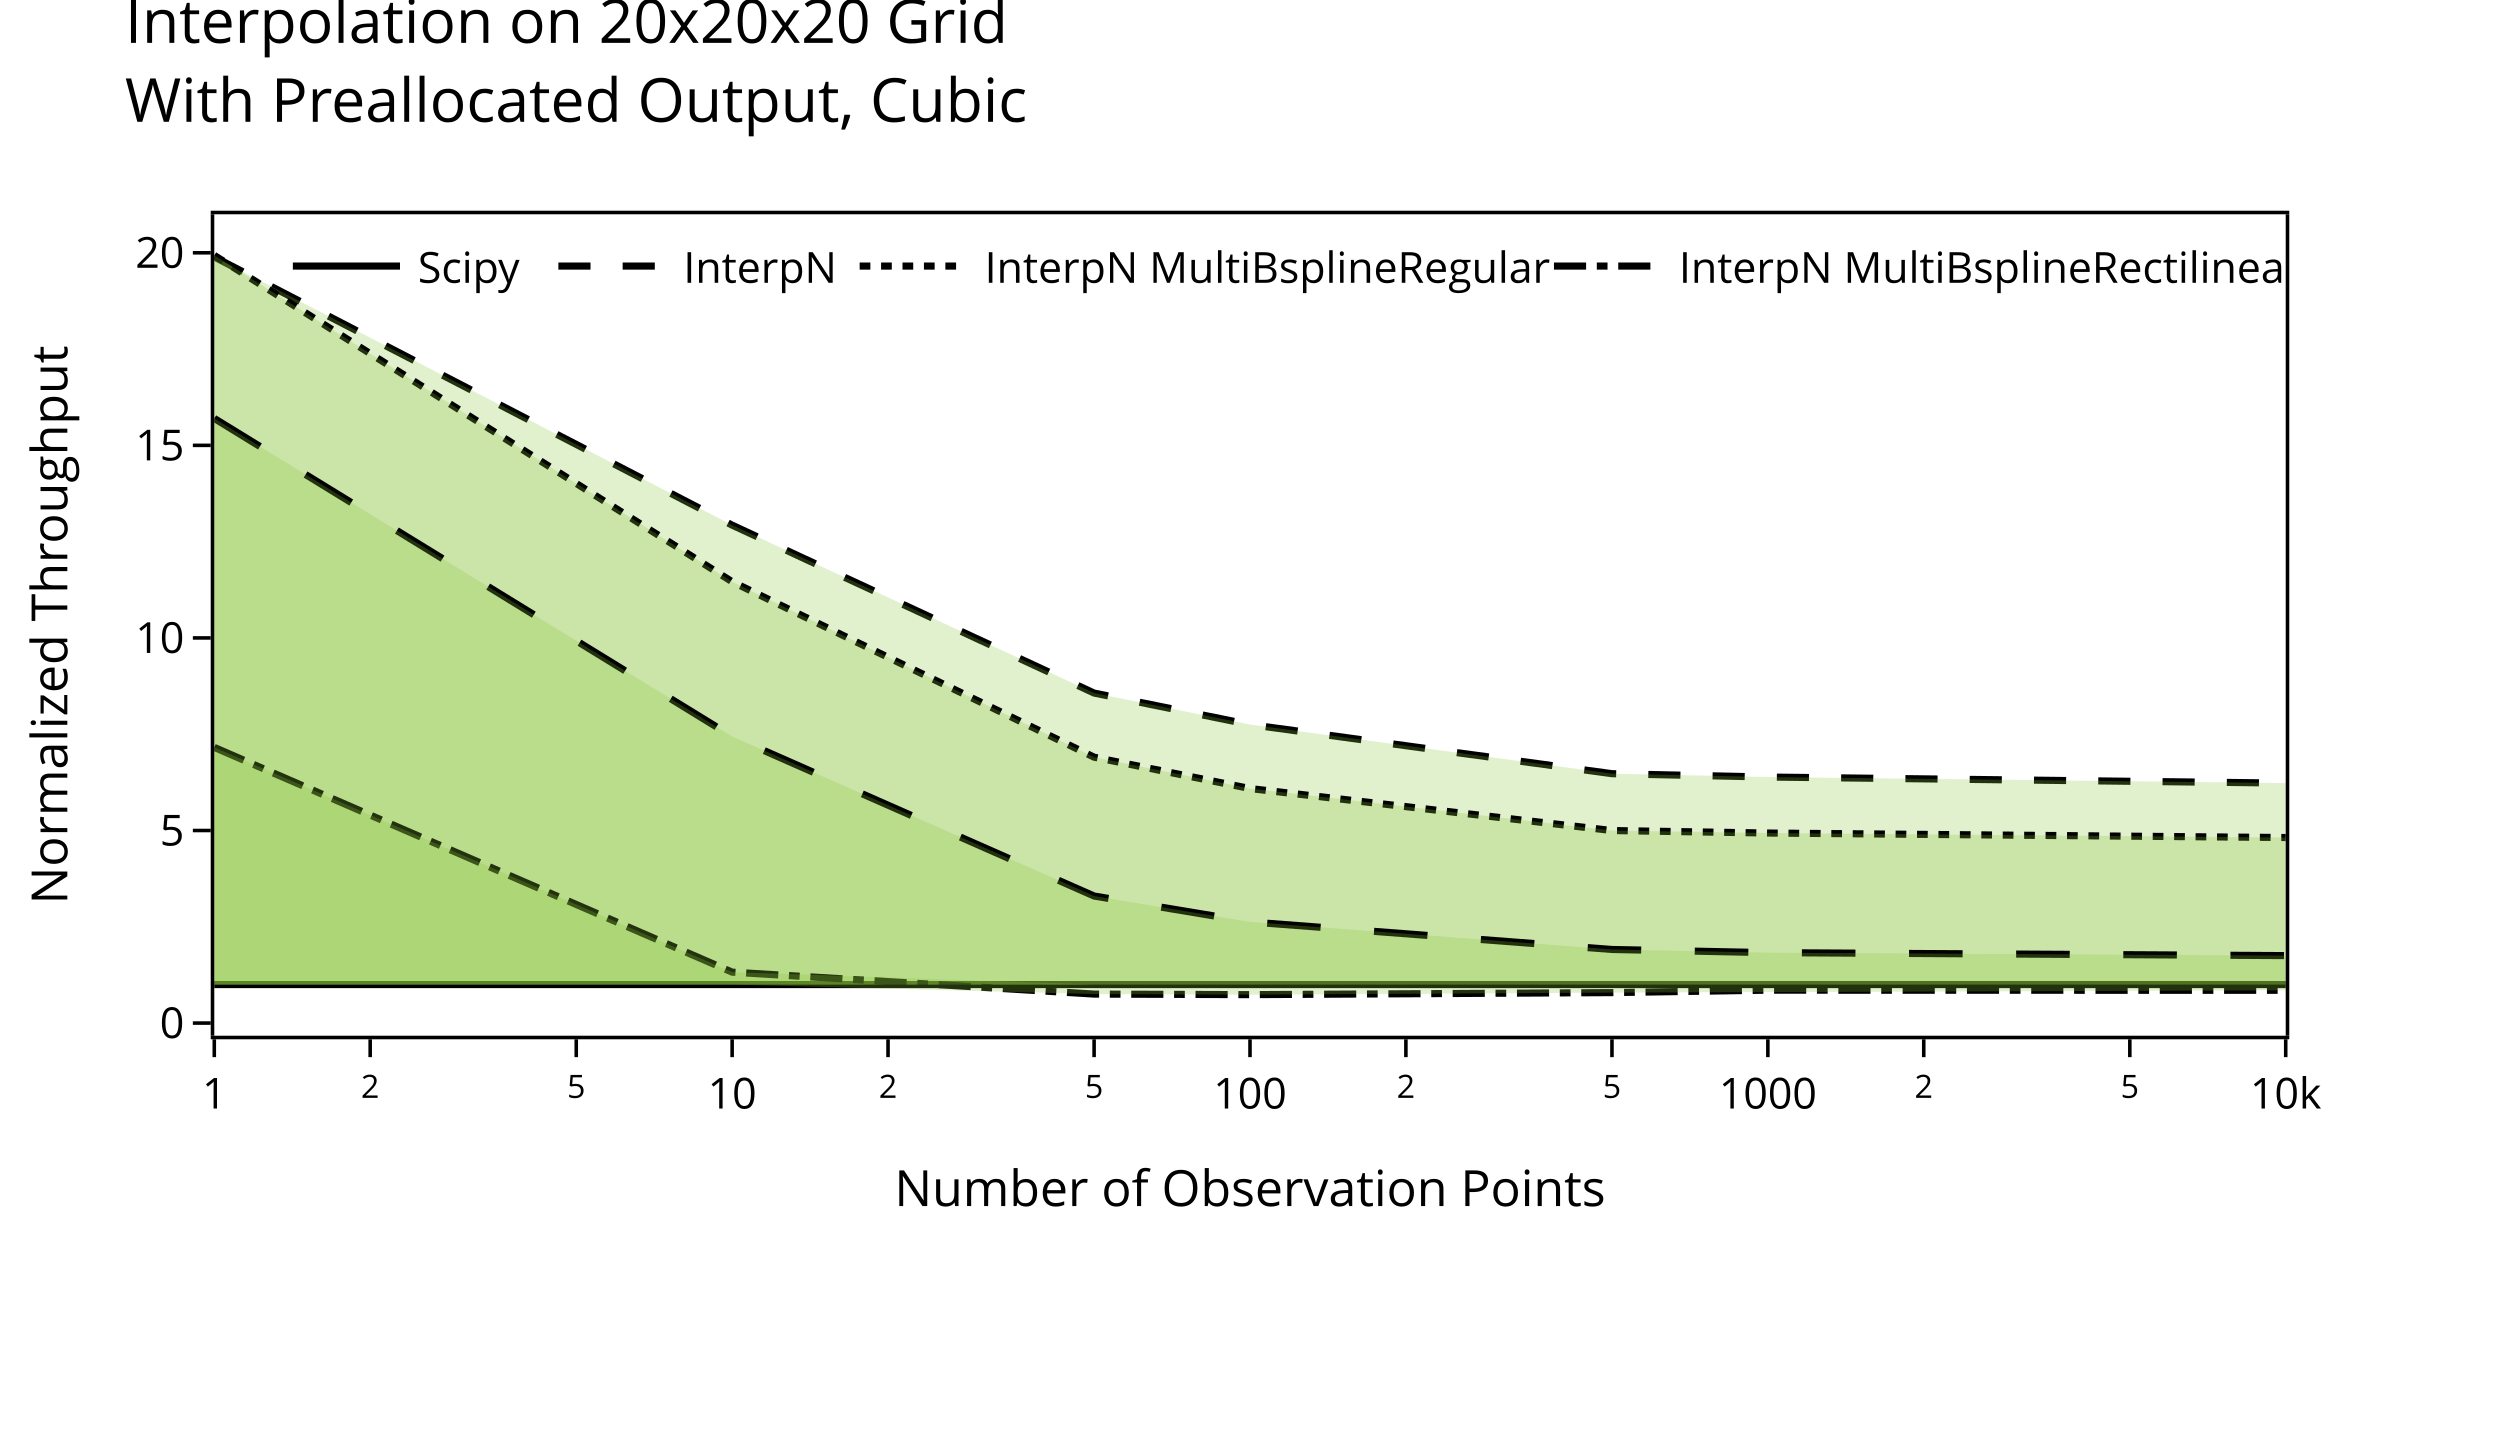
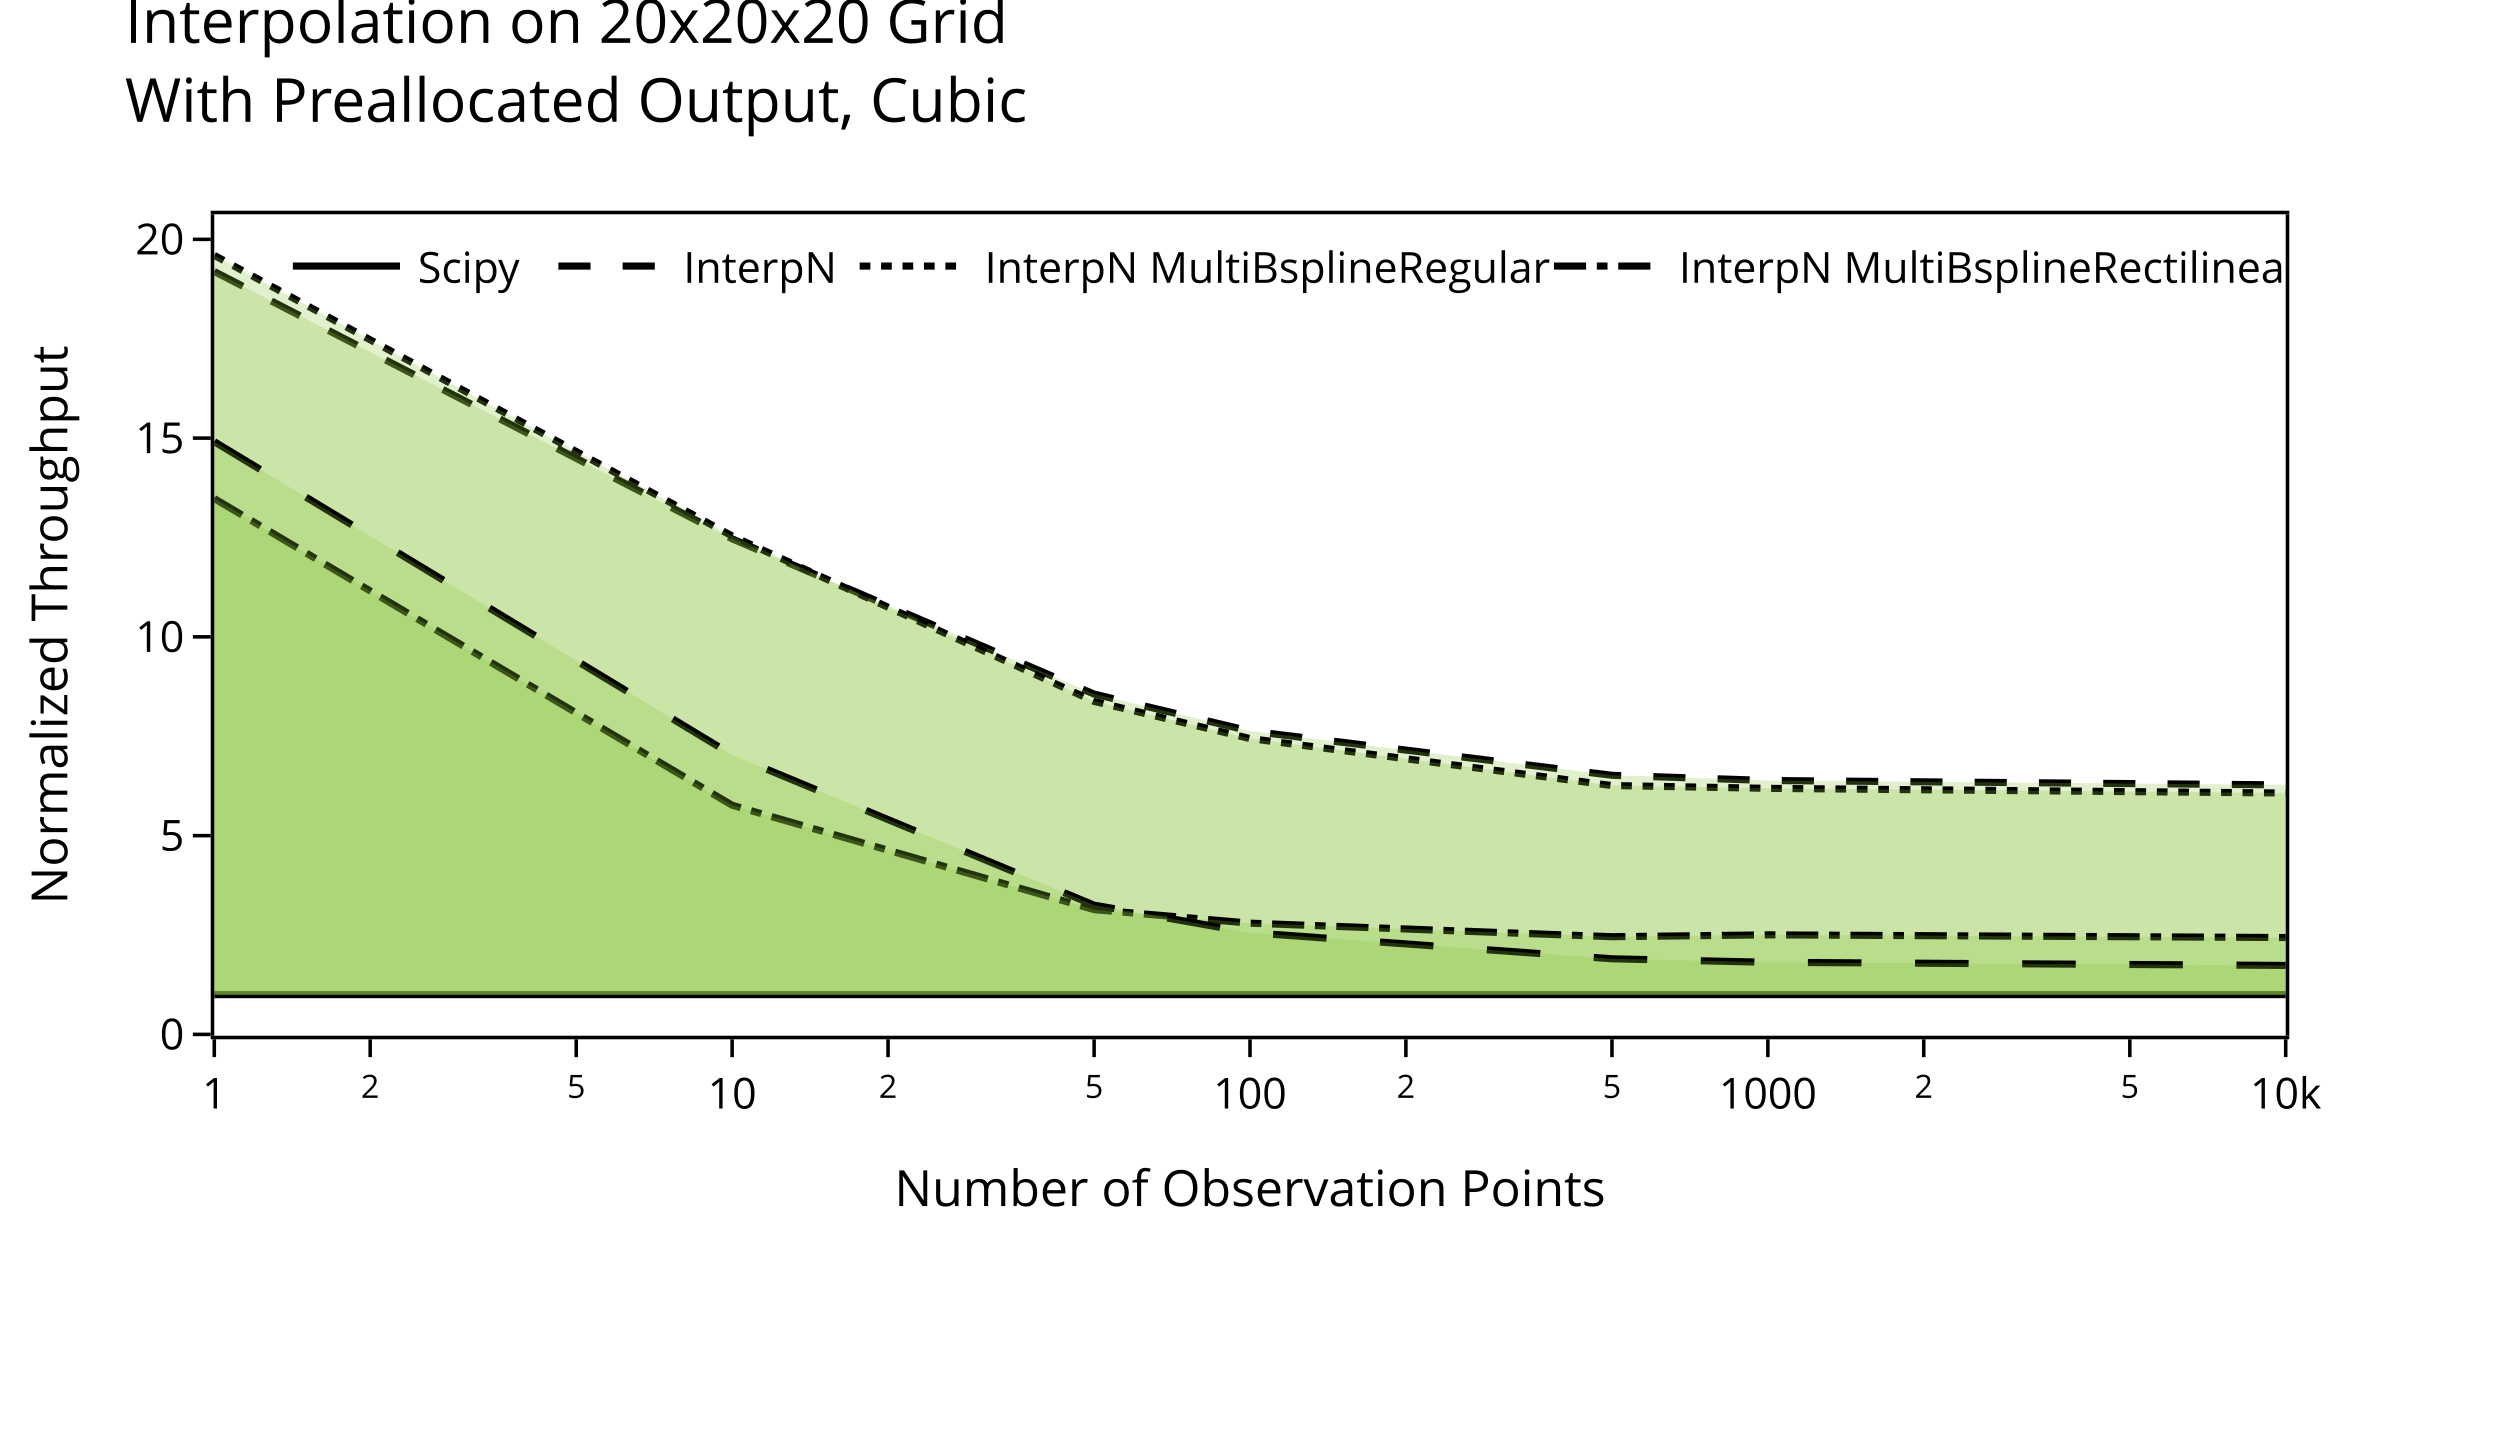
<svg xmlns="http://www.w3.org/2000/svg" class="main-svg" width="700" height="400" style="" viewBox="0 0 700 400">
  <rect x="0" y="0" width="700" height="400" style="fill: rgb(0, 0, 0); fill-opacity: 0;" />
-   <defs id="defs-61be9a">
+   <defs id="defs-8a2630">
    <g class="clips">
-       <clipPath id="clip61be9axyplot" class="plotclip">
+       <clipPath id="clip8a2630xyplot" class="plotclip">
        <rect width="580" height="230" />
      </clipPath>
-       <clipPath class="axesclip" id="clip61be9ax">
+       <clipPath class="axesclip" id="clip8a2630x">
        <rect x="60" y="0" width="580" height="400" />
      </clipPath>
-       <clipPath class="axesclip" id="clip61be9ay">
+       <clipPath class="axesclip" id="clip8a2630y">
        <rect x="0" y="60" width="700" height="230" />
      </clipPath>
-       <clipPath class="axesclip" id="clip61be9axy">
+       <clipPath class="axesclip" id="clip8a2630xy">
        <rect x="60" y="60" width="580" height="230" />
      </clipPath>
    </g>
    <g class="gradients" />
    <g class="patterns" />
  </defs>
  <g class="bglayer">
    <rect class="bg" x="60" y="60" width="580" height="230" style="fill: rgb(0, 0, 0); fill-opacity: 0; stroke-width: 0;" />
  </g>
  <g class="layer-below">
    <g class="imagelayer" />
    <g class="shapelayer" />
  </g>
  <g class="cartesianlayer">
    <g class="subplot xy">
      <g class="layer-subplot">
        <g class="shapelayer" />
        <g class="imagelayer" />
      </g>
      <g class="minor-gridlayer">
        <g class="x" />
        <g class="y" />
      </g>
      <g class="gridlayer">
        <g class="x" />
        <g class="y" />
      </g>
      <g class="zerolinelayer" />
      <g class="layer-between">
        <g class="shapelayer" />
        <g class="imagelayer" />
      </g>
      <path class="xlines-below" />
      <path class="ylines-below" />
      <g class="overlines-below" />
      <g class="xaxislayer-below" />
      <g class="yaxislayer-below" />
      <g class="overaxes-below" />
      <g class="overplot">
-         <g class="xy" transform="translate(60,60)" clip-path="url(#clip61be9axyplot)">
+         <g class="xy" transform="translate(60,60)" clip-path="url(#clip8a2630xyplot)">
          <g class="scatterlayer mlayer">
-             <g class="trace scatter trace5427b6" style="stroke-miterlimit: 2; opacity: 1;">
-               <g class="fills" />
-               <g class="errorbars" />
-               <g class="lines">
-                 <path class="js-line" d="M0,215.68L580,215.68" style="vector-effect: none; fill: none; stroke: rgb(0, 0, 0); stroke-opacity: 1; stroke-width: 2px; opacity: 1;" />
-               </g>
-               <g class="points" />
-               <g class="text" />
-             </g>
-             <g class="trace scatter trace8b08ea" style="stroke-miterlimit: 2; opacity: 1;">
-               <g class="fills" />
-               <g class="errorbars" />
-               <g class="lines">
-                 <path class="js-line" d="M0,11.96L145,87.04L246.35,134.06L290,142.88L391.35,156.63L435,157.57L580,159.27" style="vector-effect: none; fill: none; stroke: rgb(0, 0, 0); stroke-opacity: 1; stroke-dasharray: 9px, 9px; stroke-width: 2px; opacity: 1;" />
-               </g>
-               <g class="points" />
-               <g class="text" />
-             </g>
-             <g class="trace scatter traceb7c1bf" style="stroke-miterlimit: 2; opacity: 1;">
+             <g class="trace scatter tracead33e4" style="stroke-miterlimit: 2; opacity: 1;">
+               <g class="fills" />
+               <g class="errorbars" />
+               <g class="lines">
+                 <path class="js-line" d="M0,218.5L580,218.5" style="vector-effect: none; fill: none; stroke: rgb(0, 0, 0); stroke-opacity: 1; stroke-width: 2px; opacity: 1;" />
+               </g>
+               <g class="points" />
+               <g class="text" />
+             </g>
+             <g class="trace scatter trace170454" style="stroke-miterlimit: 2; opacity: 1;">
+               <g class="fills" />
+               <g class="errorbars" />
+               <g class="lines">
+                 <path class="js-line" d="M0,16.03L145,90.88L246.35,134.35L290,144.69L391.35,157.08L435,158.54L580,159.77" style="vector-effect: none; fill: none; stroke: rgb(0, 0, 0); stroke-opacity: 1; stroke-dasharray: 9px, 9px; stroke-width: 2px; opacity: 1;" />
+               </g>
+               <g class="points" />
+               <g class="text" />
+             </g>
+             <g class="trace scatter trace42e631" style="stroke-miterlimit: 2; opacity: 1;">
              <g class="fills">
                <g>
-                   <path class="js-fill" d="M0,11.96L145,87.04L246.35,134.06L290,142.88L391.35,156.63L435,157.57L580,159.27L580,215.68L435,215.68L0,215.68Z" style="fill: rgb(139, 196, 59); fill-opacity: 0.25; stroke-width: 0;" />
+                   <path class="js-fill" d="M0,16.03L145,90.88L246.35,134.35L290,144.69L391.35,157.08L435,158.54L580,159.77L580,218.5L435,218.5L0,218.5Z" style="fill: rgb(139, 196, 59); fill-opacity: 0.25; stroke-width: 0;" />
                </g>
              </g>
              <g class="errorbars" />
              <g class="lines">
-                 <path class="js-line" d="M0,11.96L145,87.04L246.35,134.06L290,142.88L391.35,156.63L435,157.57L580,159.27L580,215.68L435,215.68L0,215.68" style="vector-effect: none; fill: none; stroke: rgb(0, 204, 150); stroke-opacity: 1; stroke-width: 0px; opacity: 1;" />
-               </g>
-               <g class="points" />
-               <g class="text" />
-             </g>
-             <g class="trace scatter trace414534" style="stroke-miterlimit: 2; opacity: 1;">
-               <g class="fills" />
-               <g class="errorbars" />
-               <g class="lines">
-                 <path class="js-line" d="M0,11.5L145,102.88L246.35,152.01L290,160.79L391.35,172.55L435,173.25L580,174.51" style="vector-effect: none; fill: none; stroke: rgb(0, 0, 0); stroke-opacity: 1; stroke-dasharray: 3px, 3px; stroke-width: 2px; opacity: 1;" />
-               </g>
-               <g class="points" />
-               <g class="text" />
-             </g>
-             <g class="trace scatter traceff1288" style="stroke-miterlimit: 2; opacity: 1;">
+                 <path class="js-line" d="M0,16.03L145,90.88L246.35,134.35L290,144.69L391.35,157.08L435,158.54L580,159.77L580,218.5L435,218.5L0,218.5" style="vector-effect: none; fill: none; stroke: rgb(0, 204, 150); stroke-opacity: 1; stroke-width: 0px; opacity: 1;" />
+               </g>
+               <g class="points" />
+               <g class="text" />
+             </g>
+             <g class="trace scatter traceb12694" style="stroke-miterlimit: 2; opacity: 1;">
+               <g class="fills" />
+               <g class="errorbars" />
+               <g class="lines">
+                 <path class="js-line" d="M0,11.5L145,90.08L246.35,136.4L290,146.79L391.35,159.95L435,160.74L580,162.05" style="vector-effect: none; fill: none; stroke: rgb(0, 0, 0); stroke-opacity: 1; stroke-dasharray: 3px, 3px; stroke-width: 2px; opacity: 1;" />
+               </g>
+               <g class="points" />
+               <g class="text" />
+             </g>
+             <g class="trace scatter tracef11f29" style="stroke-miterlimit: 2; opacity: 1;">
              <g class="fills">
                <g>
-                   <path class="js-fill" d="M0,11.5L145,102.88L246.35,152.01L290,160.79L391.35,172.55L435,173.25L580,174.51L580,215.68L435,215.68L0,215.68Z" style="fill: rgb(139, 196, 59); fill-opacity: 0.25; stroke-width: 0;" />
+                   <path class="js-fill" d="M0,11.5L145,90.08L246.35,136.4L290,146.79L391.35,159.95L435,160.74L580,162.05L580,218.5L435,218.5L0,218.5Z" style="fill: rgb(139, 196, 59); fill-opacity: 0.25; stroke-width: 0;" />
                </g>
              </g>
              <g class="errorbars" />
              <g class="lines">
-                 <path class="js-line" d="M0,11.5L145,102.88L246.35,152.01L290,160.79L391.35,172.55L435,173.25L580,174.51L580,215.68L435,215.68L0,215.68" style="vector-effect: none; fill: none; stroke: rgb(255, 161, 90); stroke-opacity: 1; stroke-width: 0px; opacity: 1;" />
-               </g>
-               <g class="points" />
-               <g class="text" />
-             </g>
-             <g class="trace scatter trace5bdcc5" style="stroke-miterlimit: 2; opacity: 1;">
-               <g class="fills" />
-               <g class="errorbars" />
-               <g class="lines">
-                 <path class="js-line" d="M0,149.27L145,212.2L246.35,218.34L290,218.5L391.35,217.93L435,217.25L580,217.29" style="vector-effect: none; fill: none; stroke: rgb(0, 0, 0); stroke-opacity: 1; stroke-dasharray: 9px, 3px, 3px, 3px; stroke-width: 2px; opacity: 1;" />
-               </g>
-               <g class="points" />
-               <g class="text" />
-             </g>
-             <g class="trace scatter trace61313d" style="stroke-miterlimit: 2; opacity: 1;">
+                 <path class="js-line" d="M0,11.5L145,90.08L246.35,136.4L290,146.79L391.35,159.95L435,160.74L580,162.05L580,218.5L435,218.5L0,218.5" style="vector-effect: none; fill: none; stroke: rgb(255, 161, 90); stroke-opacity: 1; stroke-width: 0px; opacity: 1;" />
+               </g>
+               <g class="points" />
+               <g class="text" />
+             </g>
+             <g class="trace scatter trace82e3c5" style="stroke-miterlimit: 2; opacity: 1;">
+               <g class="fills" />
+               <g class="errorbars" />
+               <g class="lines">
+                 <path class="js-line" d="M0,79.61L145,165.47L246.35,194.7L290,198.48L391.35,202.28L435,201.76L580,202.51" style="vector-effect: none; fill: none; stroke: rgb(0, 0, 0); stroke-opacity: 1; stroke-dasharray: 9px, 3px, 3px, 3px; stroke-width: 2px; opacity: 1;" />
+               </g>
+               <g class="points" />
+               <g class="text" />
+             </g>
+             <g class="trace scatter trace5a4399" style="stroke-miterlimit: 2; opacity: 1;">
              <g class="fills">
                <g>
-                   <path class="js-fill" d="M0,149.27L145,212.2L246.35,215.68L580,215.68L580,217.29L391.35,217.93L290,218.5L246.35,218.34L145,215.68L0,215.68Z" style="fill: rgb(139, 196, 59); fill-opacity: 0.25; stroke-width: 0;" />
+                   <path class="js-fill" d="M0,79.61L145,165.47L246.35,194.7L290,198.48L391.35,202.28L435,201.76L580,202.51L580,218.5L435,218.5L0,218.5Z" style="fill: rgb(139, 196, 59); fill-opacity: 0.25; stroke-width: 0;" />
                </g>
              </g>
              <g class="errorbars" />
              <g class="lines">
-                 <path class="js-line" d="M0,149.27L145,212.2L246.35,215.68L580,215.68L580,217.29L391.35,217.93L290,218.5L246.35,218.34L145,215.68L0,215.68" style="vector-effect: none; fill: none; stroke: rgb(255, 102, 146); stroke-opacity: 1; stroke-width: 0px; opacity: 1;" />
-               </g>
-               <g class="points" />
-               <g class="text" />
-             </g>
-             <g class="trace scatter tracef6e81c" style="stroke-miterlimit: 2; opacity: 1;">
-               <g class="fills" />
-               <g class="errorbars" />
-               <g class="lines">
-                 <path class="js-line" d="M0,57.16L145,146.22L246.35,190.89L290,198.14L391.35,205.85L435,206.74L580,207.57" style="vector-effect: none; fill: none; stroke: rgb(0, 0, 0); stroke-opacity: 1; stroke-dasharray: 15px, 15px; stroke-width: 2px; opacity: 1;" />
-               </g>
-               <g class="points" />
-               <g class="text" />
-             </g>
-             <g class="trace scatter trace580bb1" style="stroke-miterlimit: 2; opacity: 1;">
+                 <path class="js-line" d="M0,79.61L145,165.47L246.35,194.7L290,198.48L391.35,202.28L435,201.76L580,202.51L580,218.5L435,218.5L0,218.5" style="vector-effect: none; fill: none; stroke: rgb(255, 102, 146); stroke-opacity: 1; stroke-width: 0px; opacity: 1;" />
+               </g>
+               <g class="points" />
+               <g class="text" />
+             </g>
+             <g class="trace scatter trace4f28f5" style="stroke-miterlimit: 2; opacity: 1;">
+               <g class="fills" />
+               <g class="errorbars" />
+               <g class="lines">
+                 <path class="js-line" d="M0,63.68L145,151.37L246.35,193.44L290,201.15L391.35,208.46L435,209.44L580,210.32" style="vector-effect: none; fill: none; stroke: rgb(0, 0, 0); stroke-opacity: 1; stroke-dasharray: 15px, 15px; stroke-width: 2px; opacity: 1;" />
+               </g>
+               <g class="points" />
+               <g class="text" />
+             </g>
+             <g class="trace scatter trace068401" style="stroke-miterlimit: 2; opacity: 1;">
              <g class="fills">
                <g>
-                   <path class="js-fill" d="M0,57.16L145,146.22L246.35,190.89L290,198.14L391.35,205.85L435,206.74L580,207.57L580,215.68L435,215.68L0,215.68Z" style="fill: rgb(139, 196, 59); fill-opacity: 0.25; stroke-width: 0;" />
+                   <path class="js-fill" d="M0,63.68L145,151.37L246.35,193.44L290,201.15L391.35,208.46L435,209.44L580,210.32L580,218.5L435,218.5L0,218.5Z" style="fill: rgb(139, 196, 59); fill-opacity: 0.25; stroke-width: 0;" />
                </g>
              </g>
              <g class="errorbars" />
              <g class="lines">
-                 <path class="js-line" d="M0,57.16L145,146.22L246.35,190.89L290,198.14L391.35,205.85L435,206.74L580,207.57L580,215.68L435,215.68L0,215.68" style="vector-effect: none; fill: none; stroke: rgb(255, 151, 255); stroke-opacity: 1; stroke-width: 0px; opacity: 1;" />
+                 <path class="js-line" d="M0,63.68L145,151.37L246.35,193.44L290,201.15L391.35,208.46L435,209.44L580,210.32L580,218.5L435,218.5L0,218.5" style="vector-effect: none; fill: none; stroke: rgb(255, 151, 255); stroke-opacity: 1; stroke-width: 0px; opacity: 1;" />
              </g>
              <g class="points" />
              <g class="text" />
            </g>
          </g>
        </g>
      </g>
      <path class="xlines-above crisp" d="M59,290.5H641M59,59.5H641" style="fill: none; stroke-width: 1px; stroke: rgb(0, 0, 0); stroke-opacity: 1;" />
      <path class="ylines-above crisp" d="M59.5,60V290M640.5,60V290" style="fill: none; stroke-width: 1px; stroke: rgb(0, 0, 0); stroke-opacity: 1;" />
      <g class="overlines-above" />
      <g class="xaxislayer-above">
        <path class="xtick ticks crisp" d="M0,291v5" transform="translate(60,0)" style="stroke: rgb(0, 0, 0); stroke-opacity: 1; stroke-width: 1px;" />
        <path class="xtick ticks crisp" d="M0,291v5" transform="translate(103.65,0)" style="stroke: rgb(0, 0, 0); stroke-opacity: 1; stroke-width: 1px;" />
        <path class="xtick ticks crisp" d="M0,291v5" transform="translate(161.35,0)" style="stroke: rgb(0, 0, 0); stroke-opacity: 1; stroke-width: 1px;" />
        <path class="xtick ticks crisp" d="M0,291v5" transform="translate(205,0)" style="stroke: rgb(0, 0, 0); stroke-opacity: 1; stroke-width: 1px;" />
        <path class="xtick ticks crisp" d="M0,291v5" transform="translate(248.65,0)" style="stroke: rgb(0, 0, 0); stroke-opacity: 1; stroke-width: 1px;" />
        <path class="xtick ticks crisp" d="M0,291v5" transform="translate(306.35,0)" style="stroke: rgb(0, 0, 0); stroke-opacity: 1; stroke-width: 1px;" />
        <path class="xtick ticks crisp" d="M0,291v5" transform="translate(350,0)" style="stroke: rgb(0, 0, 0); stroke-opacity: 1; stroke-width: 1px;" />
        <path class="xtick ticks crisp" d="M0,291v5" transform="translate(393.65,0)" style="stroke: rgb(0, 0, 0); stroke-opacity: 1; stroke-width: 1px;" />
        <path class="xtick ticks crisp" d="M0,291v5" transform="translate(451.35,0)" style="stroke: rgb(0, 0, 0); stroke-opacity: 1; stroke-width: 1px;" />
        <path class="xtick ticks crisp" d="M0,291v5" transform="translate(495,0)" style="stroke: rgb(0, 0, 0); stroke-opacity: 1; stroke-width: 1px;" />
        <path class="xtick ticks crisp" d="M0,291v5" transform="translate(538.65,0)" style="stroke: rgb(0, 0, 0); stroke-opacity: 1; stroke-width: 1px;" />
        <path class="xtick ticks crisp" d="M0,291v5" transform="translate(596.35,0)" style="stroke: rgb(0, 0, 0); stroke-opacity: 1; stroke-width: 1px;" />
        <path class="xtick ticks crisp" d="M0,291v5" transform="translate(640,0)" style="stroke: rgb(0, 0, 0); stroke-opacity: 1; stroke-width: 1px;" />
        <g class="xtick">
          <text text-anchor="middle" x="0" y="310.4" transform="translate(60,0)" style="font-family: 'Open Sans', verdana, arial, sans-serif; font-size: 12px; fill: rgb(0, 0, 0); fill-opacity: 1; white-space: pre; opacity: 1;">1</text>
        </g>
        <g class="xtick">
          <text text-anchor="middle" x="0" y="307.4" style="font-family: 'Open Sans', verdana, arial, sans-serif; font-size: 9px; fill: rgb(0, 0, 0); fill-opacity: 1; white-space: pre; opacity: 1;" transform="translate(103.65,0)">2</text>
        </g>
        <g class="xtick">
          <text text-anchor="middle" x="0" y="307.4" style="font-family: 'Open Sans', verdana, arial, sans-serif; font-size: 9px; fill: rgb(0, 0, 0); fill-opacity: 1; white-space: pre; opacity: 1;" transform="translate(161.35,0)">5</text>
        </g>
        <g class="xtick">
          <text text-anchor="middle" x="0" y="310.4" style="font-family: 'Open Sans', verdana, arial, sans-serif; font-size: 12px; fill: rgb(0, 0, 0); fill-opacity: 1; white-space: pre; opacity: 1;" transform="translate(205,0)">10</text>
        </g>
        <g class="xtick">
          <text text-anchor="middle" x="0" y="307.4" style="font-family: 'Open Sans', verdana, arial, sans-serif; font-size: 9px; fill: rgb(0, 0, 0); fill-opacity: 1; white-space: pre; opacity: 1;" transform="translate(248.65,0)">2</text>
        </g>
        <g class="xtick">
          <text text-anchor="middle" x="0" y="307.4" style="font-family: 'Open Sans', verdana, arial, sans-serif; font-size: 9px; fill: rgb(0, 0, 0); fill-opacity: 1; white-space: pre; opacity: 1;" transform="translate(306.35,0)">5</text>
        </g>
        <g class="xtick">
          <text text-anchor="middle" x="0" y="310.4" style="font-family: 'Open Sans', verdana, arial, sans-serif; font-size: 12px; fill: rgb(0, 0, 0); fill-opacity: 1; white-space: pre; opacity: 1;" transform="translate(350,0)">100</text>
        </g>
        <g class="xtick">
          <text text-anchor="middle" x="0" y="307.4" style="font-family: 'Open Sans', verdana, arial, sans-serif; font-size: 9px; fill: rgb(0, 0, 0); fill-opacity: 1; white-space: pre; opacity: 1;" transform="translate(393.65,0)">2</text>
        </g>
        <g class="xtick">
          <text text-anchor="middle" x="0" y="307.4" style="font-family: 'Open Sans', verdana, arial, sans-serif; font-size: 9px; fill: rgb(0, 0, 0); fill-opacity: 1; white-space: pre; opacity: 1;" transform="translate(451.35,0)">5</text>
        </g>
        <g class="xtick">
          <text text-anchor="middle" x="0" y="310.4" style="font-family: 'Open Sans', verdana, arial, sans-serif; font-size: 12px; fill: rgb(0, 0, 0); fill-opacity: 1; white-space: pre; opacity: 1;" transform="translate(495,0)">1000</text>
        </g>
        <g class="xtick">
          <text text-anchor="middle" x="0" y="307.4" style="font-family: 'Open Sans', verdana, arial, sans-serif; font-size: 9px; fill: rgb(0, 0, 0); fill-opacity: 1; white-space: pre; opacity: 1;" transform="translate(538.65,0)">2</text>
        </g>
        <g class="xtick">
          <text text-anchor="middle" x="0" y="307.4" style="font-family: 'Open Sans', verdana, arial, sans-serif; font-size: 9px; fill: rgb(0, 0, 0); fill-opacity: 1; white-space: pre; opacity: 1;" transform="translate(596.35,0)">5</text>
        </g>
        <g class="xtick">
          <text text-anchor="middle" x="0" y="310.4" style="font-family: 'Open Sans', verdana, arial, sans-serif; font-size: 12px; fill: rgb(0, 0, 0); fill-opacity: 1; white-space: pre; opacity: 1;" transform="translate(640,0)">10k</text>
        </g>
      </g>
      <g class="yaxislayer-above">
-         <path class="ytick ticks crisp" d="M59,0h-5" transform="translate(0,286.46)" style="stroke: rgb(0, 0, 0); stroke-opacity: 1; stroke-width: 1px;" />
-         <path class="ytick ticks crisp" d="M59,0h-5" transform="translate(0,232.54)" style="stroke: rgb(0, 0, 0); stroke-opacity: 1; stroke-width: 1px;" />
-         <path class="ytick ticks crisp" d="M59,0h-5" transform="translate(0,178.62)" style="stroke: rgb(0, 0, 0); stroke-opacity: 1; stroke-width: 1px;" />
-         <path class="ytick ticks crisp" d="M59,0h-5" transform="translate(0,124.7)" style="stroke: rgb(0, 0, 0); stroke-opacity: 1; stroke-width: 1px;" />
-         <path class="ytick ticks crisp" d="M59,0h-5" transform="translate(0,70.78)" style="stroke: rgb(0, 0, 0); stroke-opacity: 1; stroke-width: 1px;" />
-         <g class="ytick">
-           <text text-anchor="end" x="51.6" y="4.2" transform="translate(0,286.46)" style="font-family: 'Open Sans', verdana, arial, sans-serif; font-size: 12px; fill: rgb(0, 0, 0); fill-opacity: 1; white-space: pre; opacity: 1;">0</text>
-         </g>
-         <g class="ytick">
-           <text text-anchor="end" x="51.6" y="4.2" style="font-family: 'Open Sans', verdana, arial, sans-serif; font-size: 12px; fill: rgb(0, 0, 0); fill-opacity: 1; white-space: pre; opacity: 1;" transform="translate(0,232.54)">5</text>
-         </g>
-         <g class="ytick">
-           <text text-anchor="end" x="51.6" y="4.2" style="font-family: 'Open Sans', verdana, arial, sans-serif; font-size: 12px; fill: rgb(0, 0, 0); fill-opacity: 1; white-space: pre; opacity: 1;" transform="translate(0,178.62)">10</text>
-         </g>
-         <g class="ytick">
-           <text text-anchor="end" x="51.6" y="4.2" style="font-family: 'Open Sans', verdana, arial, sans-serif; font-size: 12px; fill: rgb(0, 0, 0); fill-opacity: 1; white-space: pre; opacity: 1;" transform="translate(0,124.7)">15</text>
-         </g>
-         <g class="ytick">
-           <text text-anchor="end" x="51.6" y="4.2" style="font-family: 'Open Sans', verdana, arial, sans-serif; font-size: 12px; fill: rgb(0, 0, 0); fill-opacity: 1; white-space: pre; opacity: 1;" transform="translate(0,70.78)">20</text>
+         <path class="ytick ticks crisp" d="M59,0h-5" transform="translate(0,289.63)" style="stroke: rgb(0, 0, 0); stroke-opacity: 1; stroke-width: 1px;" />
+         <path class="ytick ticks crisp" d="M59,0h-5" transform="translate(0,233.98)" style="stroke: rgb(0, 0, 0); stroke-opacity: 1; stroke-width: 1px;" />
+         <path class="ytick ticks crisp" d="M59,0h-5" transform="translate(0,178.32)" style="stroke: rgb(0, 0, 0); stroke-opacity: 1; stroke-width: 1px;" />
+         <path class="ytick ticks crisp" d="M59,0h-5" transform="translate(0,122.67)" style="stroke: rgb(0, 0, 0); stroke-opacity: 1; stroke-width: 1px;" />
+         <path class="ytick ticks crisp" d="M59,0h-5" transform="translate(0,67.02)" style="stroke: rgb(0, 0, 0); stroke-opacity: 1; stroke-width: 1px;" />
+         <g class="ytick">
+           <text text-anchor="end" x="51.6" y="4.2" transform="translate(0,289.63)" style="font-family: 'Open Sans', verdana, arial, sans-serif; font-size: 12px; fill: rgb(0, 0, 0); fill-opacity: 1; white-space: pre; opacity: 1;">0</text>
+         </g>
+         <g class="ytick">
+           <text text-anchor="end" x="51.6" y="4.2" style="font-family: 'Open Sans', verdana, arial, sans-serif; font-size: 12px; fill: rgb(0, 0, 0); fill-opacity: 1; white-space: pre; opacity: 1;" transform="translate(0,233.98)">5</text>
+         </g>
+         <g class="ytick">
+           <text text-anchor="end" x="51.6" y="4.2" style="font-family: 'Open Sans', verdana, arial, sans-serif; font-size: 12px; fill: rgb(0, 0, 0); fill-opacity: 1; white-space: pre; opacity: 1;" transform="translate(0,178.32)">10</text>
+         </g>
+         <g class="ytick">
+           <text text-anchor="end" x="51.6" y="4.2" style="font-family: 'Open Sans', verdana, arial, sans-serif; font-size: 12px; fill: rgb(0, 0, 0); fill-opacity: 1; white-space: pre; opacity: 1;" transform="translate(0,122.67)">15</text>
+         </g>
+         <g class="ytick">
+           <text text-anchor="end" x="51.6" y="4.2" style="font-family: 'Open Sans', verdana, arial, sans-serif; font-size: 12px; fill: rgb(0, 0, 0); fill-opacity: 1; white-space: pre; opacity: 1;" transform="translate(0,67.02)">20</text>
        </g>
      </g>
      <g class="overaxes-above" />
    </g>
  </g>
  <g class="polarlayer" />
  <g class="smithlayer" />
  <g class="ternarylayer" />
  <g class="geolayer" />
  <g class="funnelarealayer" />
  <g class="pielayer" />
  <g class="iciclelayer" />
  <g class="treemaplayer" />
  <g class="sunburstlayer" />
  <g class="glimages" />
-   <defs id="topdefs-61be9a">
+   <defs id="topdefs-8a2630">
    <g class="clips" />
-     <clipPath id="legend61be9a">
+     <clipPath id="legend8a2630">
      <rect width="563" height="29" x="0" y="0" />
    </clipPath>
  </defs>
  <g class="layer-above">
    <g class="imagelayer" />
    <g class="shapelayer" />
  </g>
  <g class="infolayer">
    <g class="legend" pointer-events="all" transform="translate(77,60)">
      <rect class="bg" shape-rendering="crispEdges" width="563" height="29" x="0" y="0" style="stroke: rgb(68, 68, 68); stroke-opacity: 1; fill: rgb(0, 0, 0); fill-opacity: 0; stroke-width: 0px;" />
-       <g class="scrollbox" transform="" clip-path="url(#legend61be9a)">
+       <g class="scrollbox" transform="" clip-path="url(#legend8a2630)">
        <g class="groups">
          <g class="traces" transform="translate(0,14.5)" style="opacity: 1;">
            <text class="legendtext" text-anchor="start" x="40" y="4.68" style="font-family: 'Open Sans', verdana, arial, sans-serif; font-size: 12px; fill: rgb(0, 0, 0); fill-opacity: 1; white-space: pre;">Scipy</text>
            <g class="layers" style="opacity: 1;">
              <g class="legendfill" />
              <g class="legendlines">
                <path class="js-line" d="M5,0h30" style="fill: none; stroke: rgb(0, 0, 0); stroke-opacity: 1; stroke-width: 2px;" />
              </g>
              <g class="legendsymbols">
                <g class="legendpoints" />
              </g>
            </g>
            <rect class="legendtoggle" x="0" y="-9.5" width="71.844" height="19" style="fill: rgb(0, 0, 0); fill-opacity: 0;" />
          </g>
          <g class="traces" transform="translate(74.34375,14.5)" style="opacity: 1;">
            <text class="legendtext" text-anchor="start" x="40" y="4.68" style="font-family: 'Open Sans', verdana, arial, sans-serif; font-size: 12px; fill: rgb(0, 0, 0); fill-opacity: 1; white-space: pre;">InterpN</text>
            <g class="layers" style="opacity: 1;">
              <g class="legendfill" />
              <g class="legendlines">
                <path class="js-line" d="M5,0h30" style="fill: none; stroke: rgb(0, 0, 0); stroke-opacity: 1; stroke-dasharray: 9px, 9px; stroke-width: 2px;" />
              </g>
              <g class="legendsymbols">
                <g class="legendpoints" />
              </g>
            </g>
            <rect class="legendtoggle" x="0" y="-9.5" width="81.859" height="19" style="fill: rgb(0, 0, 0); fill-opacity: 0;" />
          </g>
          <g class="traces" transform="translate(158.7031,14.5)" style="opacity: 1;">
            <text class="legendtext" text-anchor="start" x="40" y="4.68" style="font-family: 'Open Sans', verdana, arial, sans-serif; font-size: 12px; fill: rgb(0, 0, 0); fill-opacity: 1; white-space: pre;">InterpN MultiBsplineRegular</text>
            <g class="layers" style="opacity: 1;">
              <g class="legendfill" />
              <g class="legendlines">
                <path class="js-line" d="M5,0h30" style="fill: none; stroke: rgb(0, 0, 0); stroke-opacity: 1; stroke-dasharray: 3px, 3px; stroke-width: 2px;" />
              </g>
              <g class="legendsymbols">
                <g class="legendpoints" />
              </g>
            </g>
            <rect class="legendtoggle" x="0" y="-9.5" width="191.906" height="19" style="fill: rgb(0, 0, 0); fill-opacity: 0;" />
          </g>
          <g class="traces" transform="translate(353.1094,14.5)" style="opacity: 1;">
            <text class="legendtext" text-anchor="start" x="40" y="4.68" style="font-family: 'Open Sans', verdana, arial, sans-serif; font-size: 12px; fill: rgb(0, 0, 0); fill-opacity: 1; white-space: pre;">InterpN MultiBsplineRectilinear</text>
            <g class="layers" style="opacity: 1;">
              <g class="legendfill" />
              <g class="legendlines">
                <path class="js-line" d="M5,0h30" style="fill: none; stroke: rgb(0, 0, 0); stroke-opacity: 1; stroke-dasharray: 9px, 3px, 3px, 3px; stroke-width: 2px;" />
              </g>
              <g class="legendsymbols">
                <g class="legendpoints" />
              </g>
            </g>
            <rect class="legendtoggle" x="0" y="-9.5" width="206.578" height="19" style="fill: rgb(0, 0, 0); fill-opacity: 0;" />
          </g>
        </g>
      </g>
      <rect class="scrollbar" rx="20" ry="3" width="0" height="0" x="0" y="0" style="fill: rgb(128, 139, 164); fill-opacity: 1;" />
    </g>
    <g class="g-gtitle">
      <text class="gtitle" x="35" y="12" text-anchor="start" dy="0.7em" style="opacity: 1; font-family: 'Open Sans', verdana, arial, sans-serif; font-size: 17px; fill: rgb(0, 0, 0); fill-opacity: 1; white-space: pre;">
        <tspan class="line" dy="0em" x="35" y="12">Interpolation on 20x20x20 Grid</tspan>
        <tspan class="line" dy="1.3em" x="35" y="12">With Preallocated Output, Cubic</tspan>
      </text>
    </g>
    <g class="g-xtitle">
      <text class="xtitle" x="350" y="337.706" text-anchor="middle" style="opacity: 1; font-family: 'Open Sans', verdana, arial, sans-serif; font-size: 14px; fill: rgb(0, 0, 0); fill-opacity: 1; white-space: pre;">Number of Observation Points</text>
    </g>
    <g class="g-ytitle">
      <text class="ytitle" transform="rotate(-90,18.85,175)" x="18.85" y="175" text-anchor="middle" style="opacity: 1; font-family: 'Open Sans', verdana, arial, sans-serif; font-size: 14px; fill: rgb(0, 0, 0); fill-opacity: 1; white-space: pre;">Normalized Throughput</text>
    </g>
  </g>
</svg>
